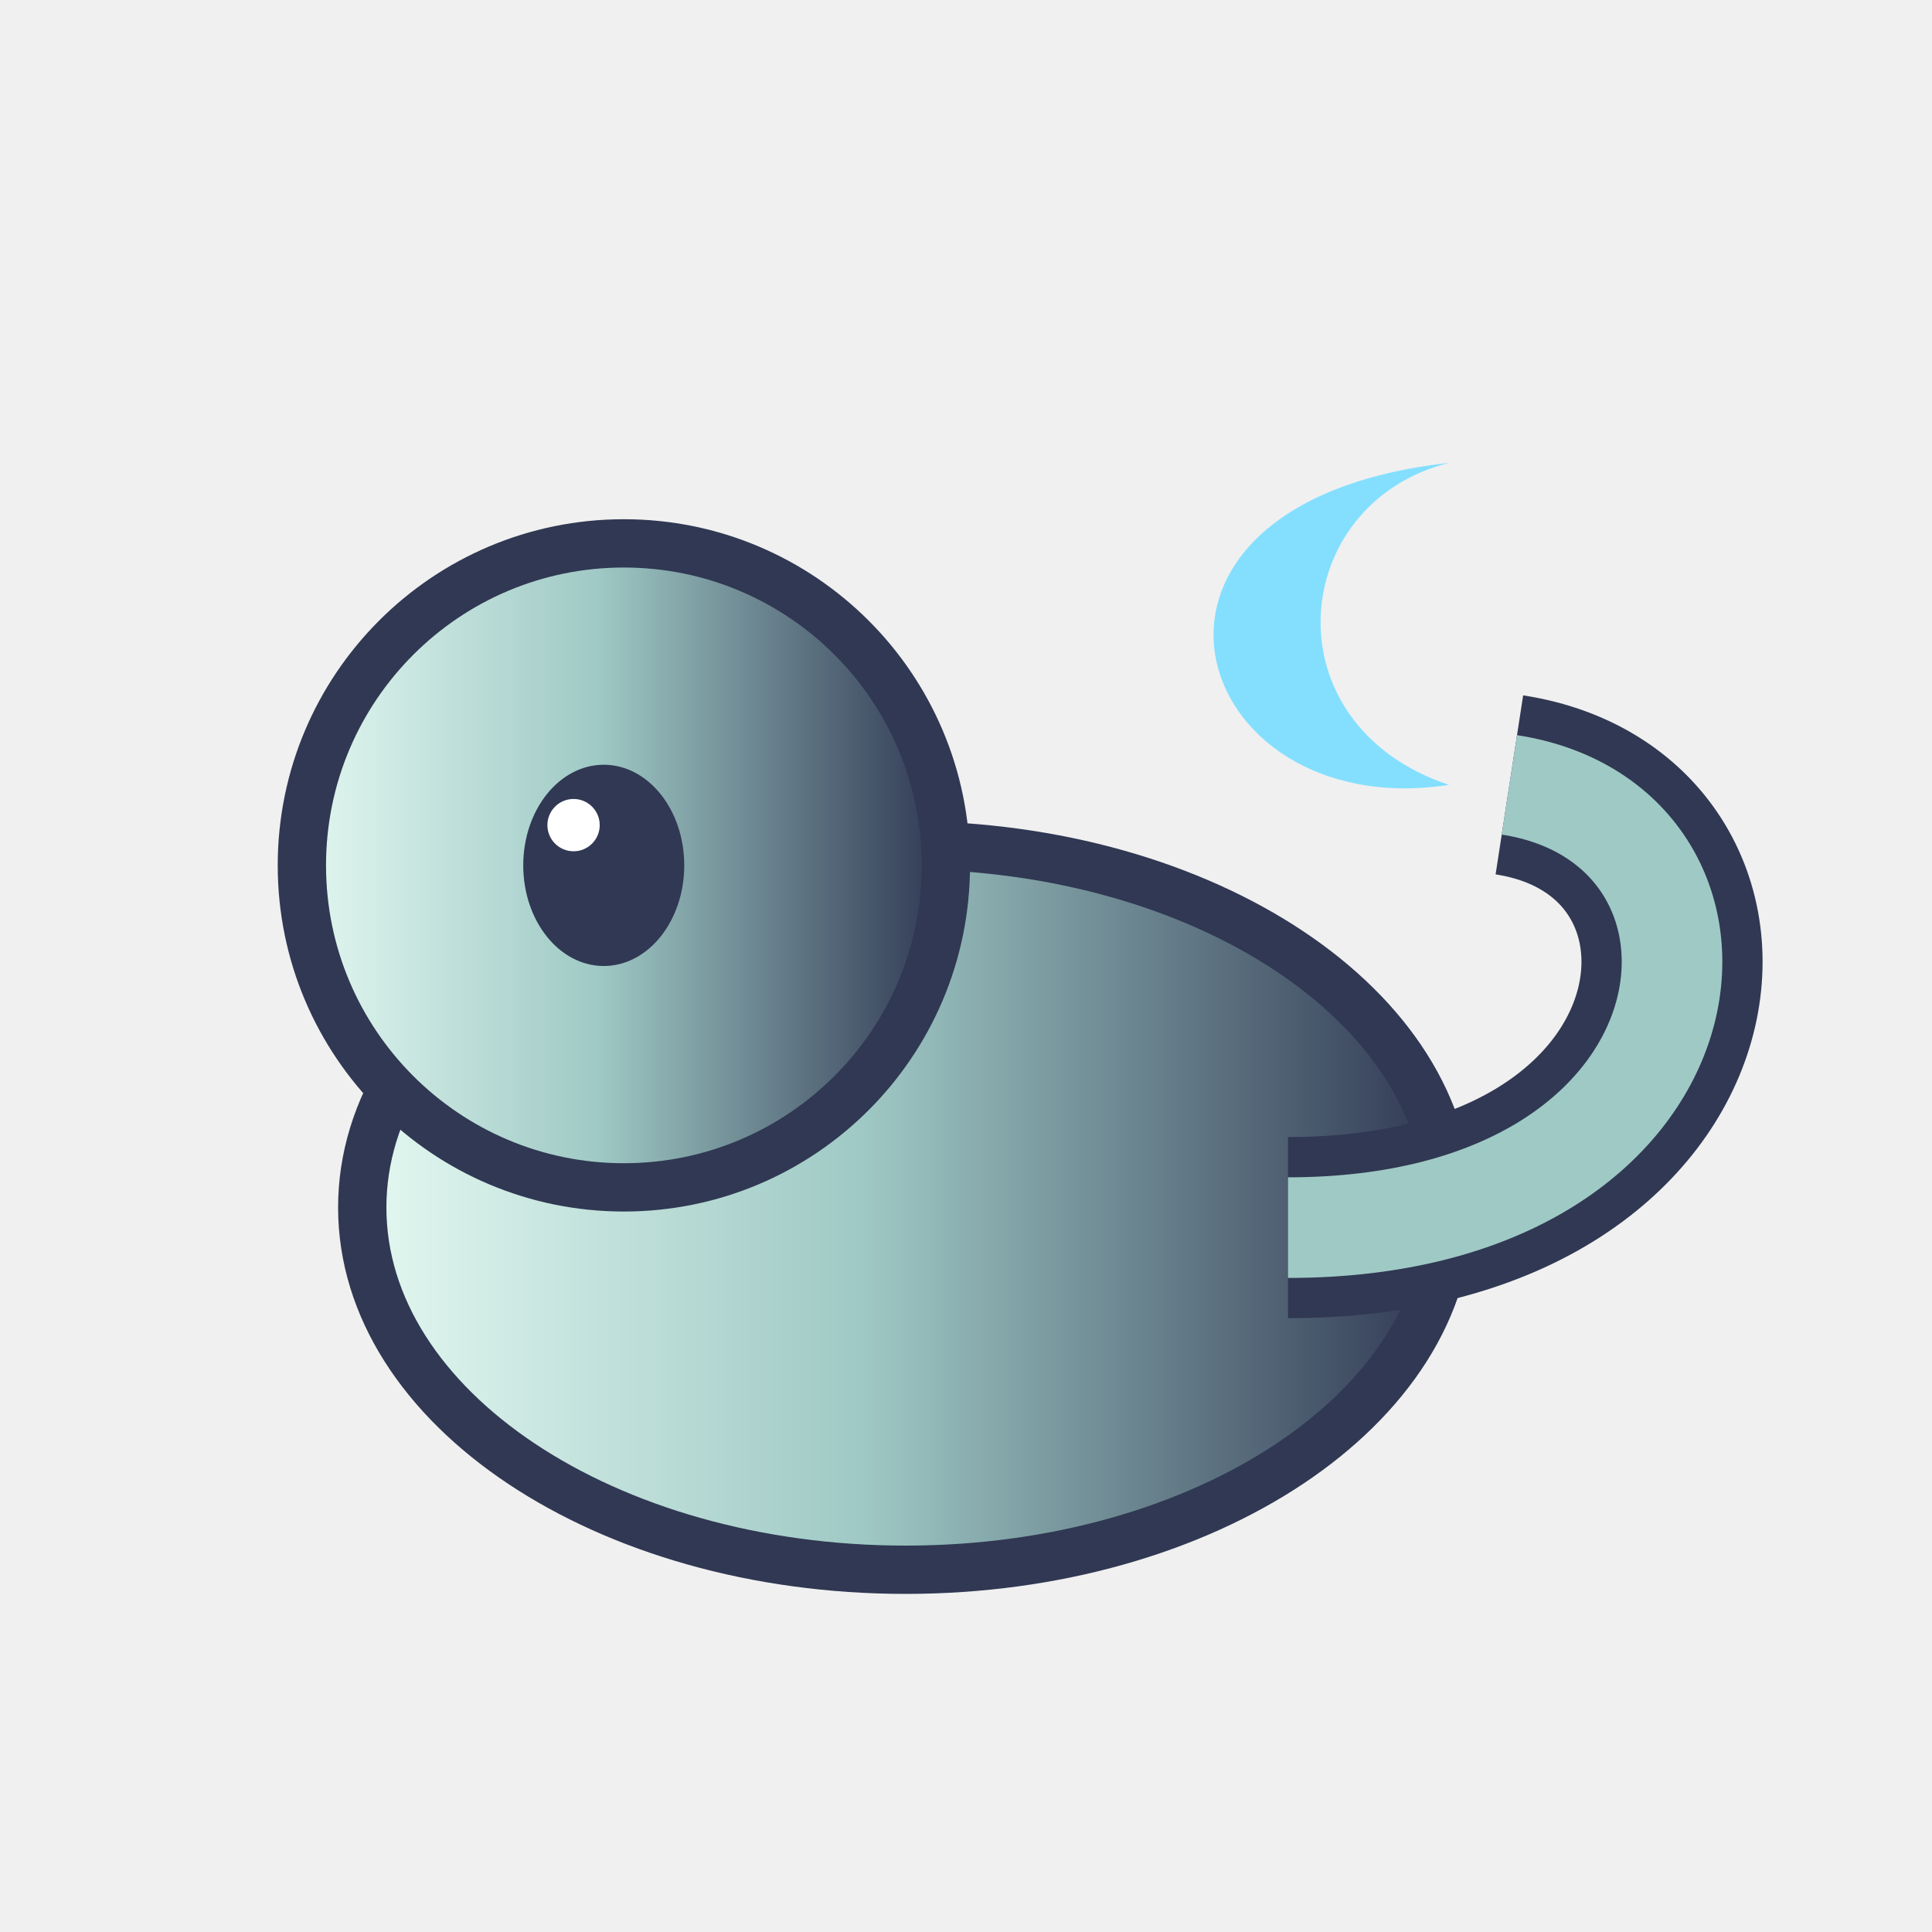
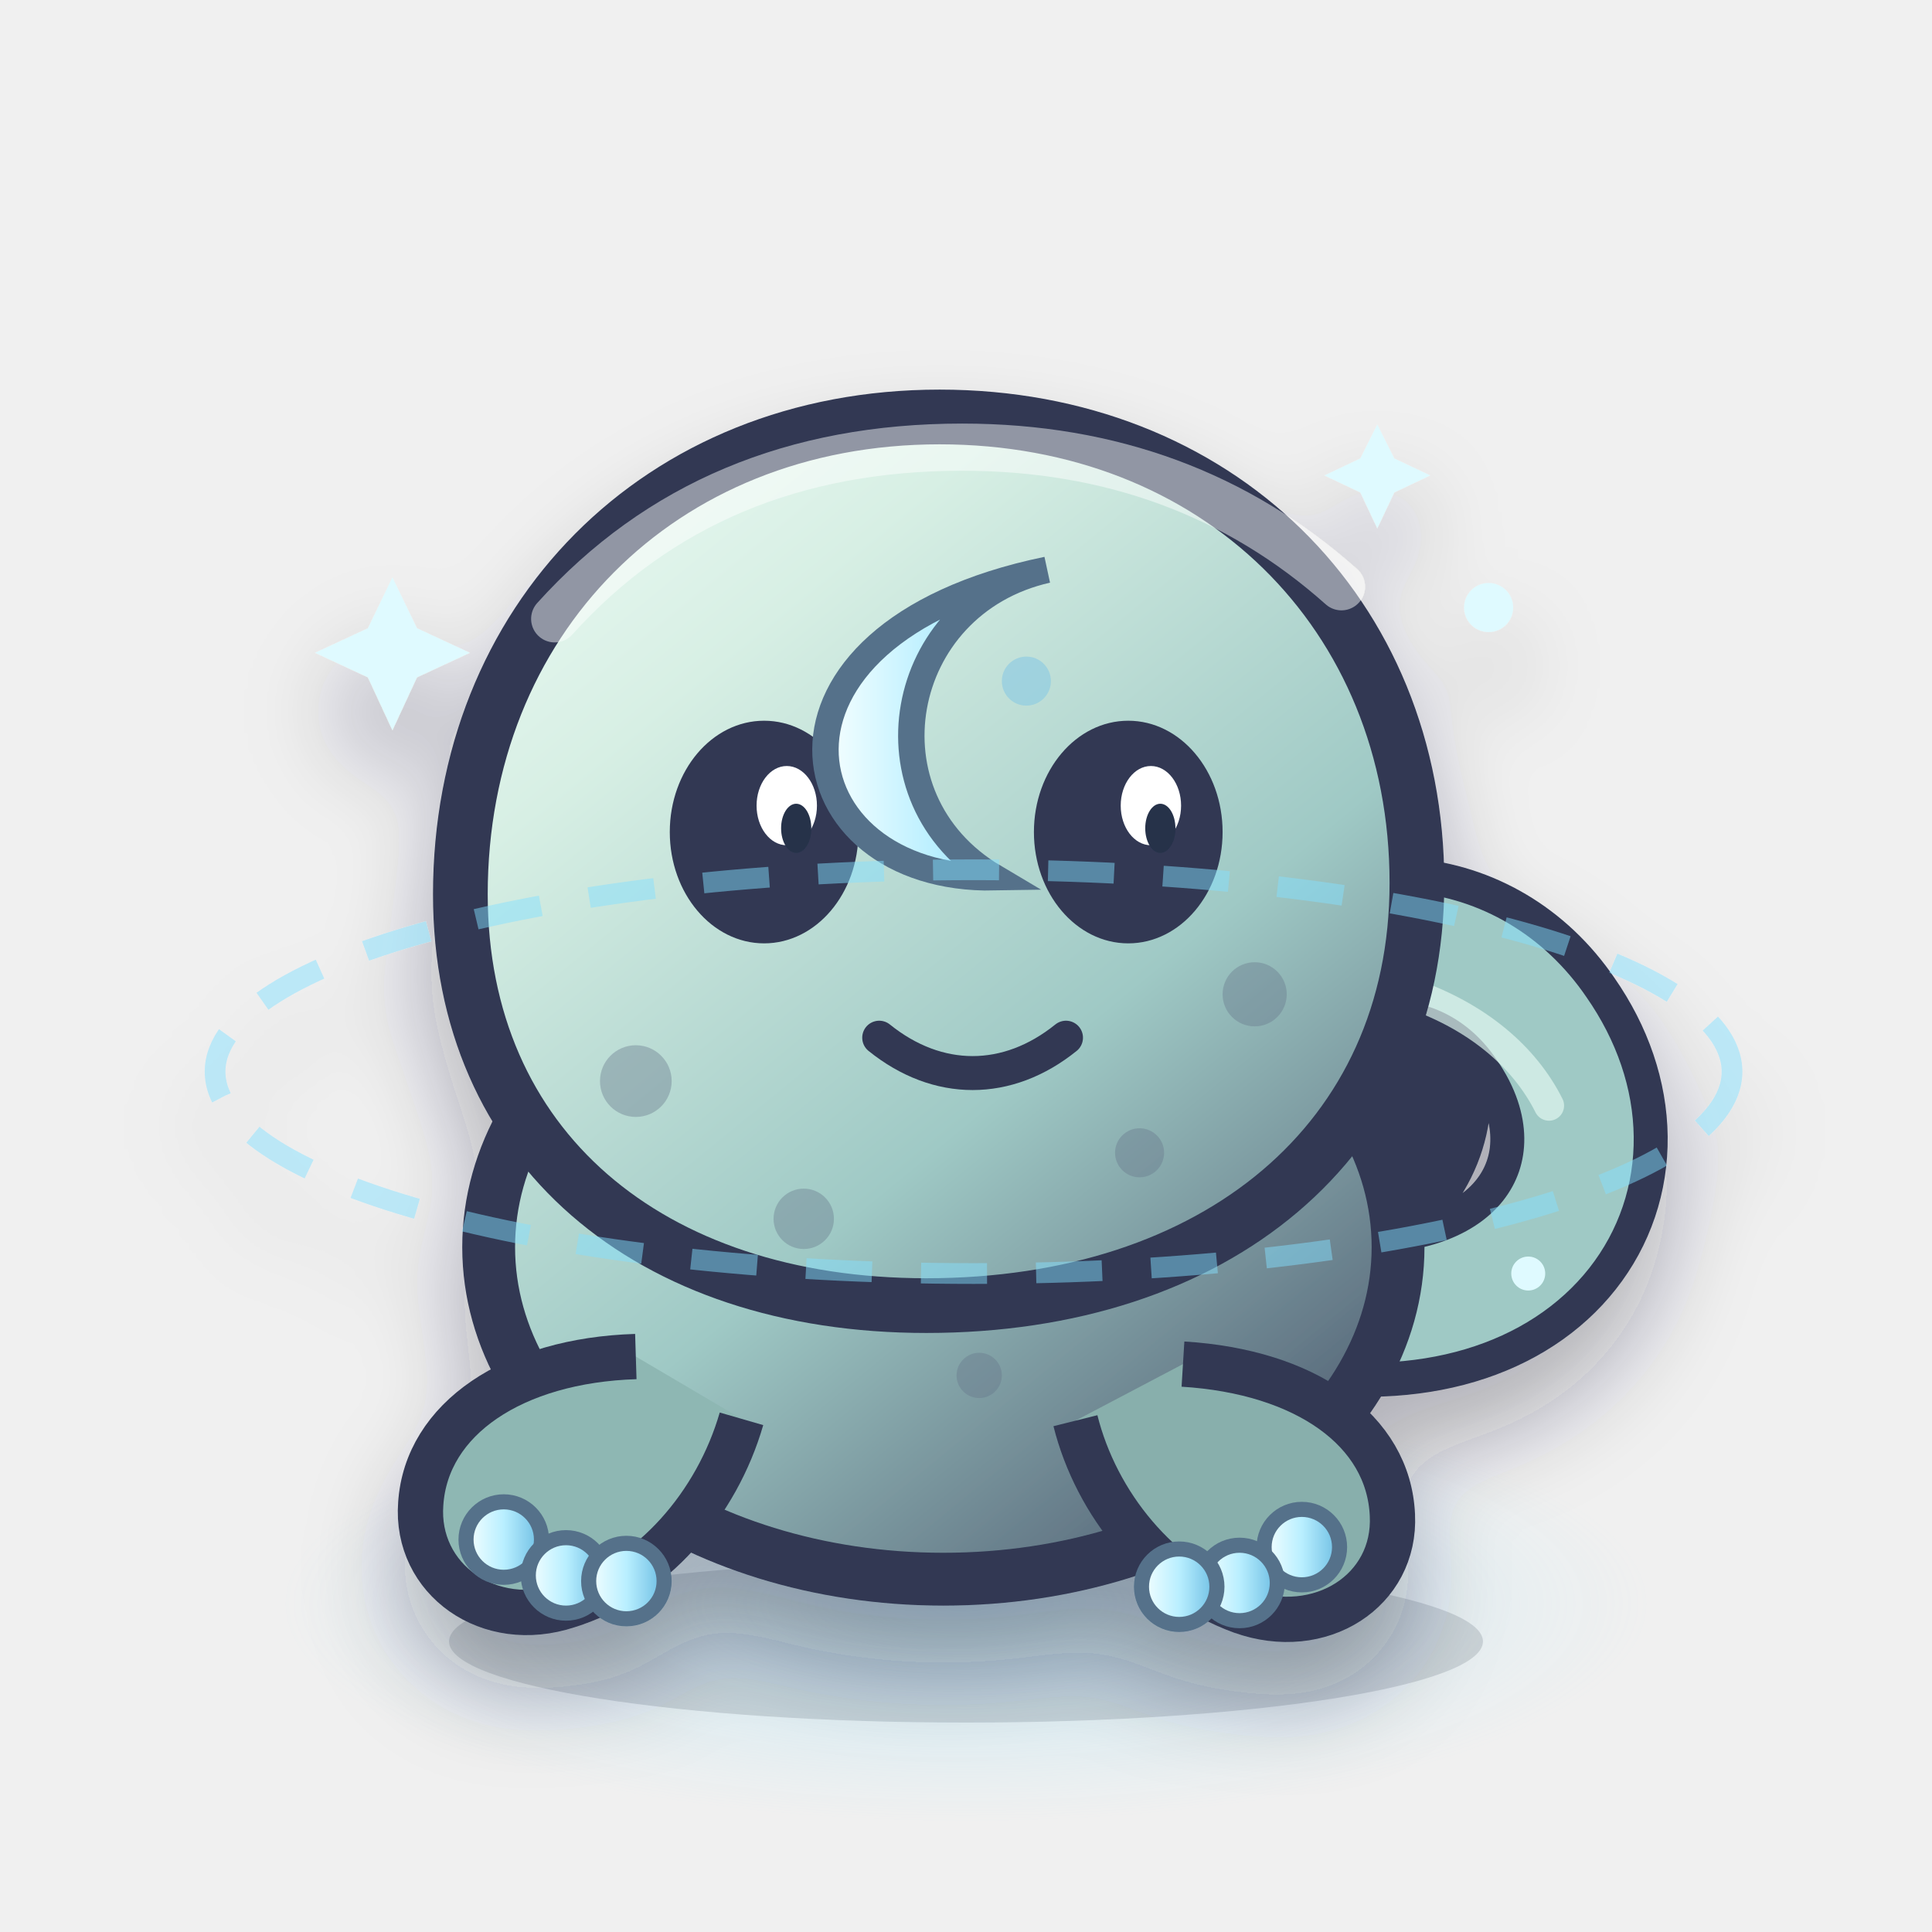
- <svg xmlns="http://www.w3.org/2000/svg" width="1024" height="1024" viewBox="0 0 96 96" role="img" data-looper-id="lokdex:g1:023" data-looper-name="Moon Gecko">
+ <svg xmlns="http://www.w3.org/2000/svg" width="1024" height="1024" viewBox="0 0 1024 1024" role="img" aria-labelledby="title desc" data-looper-id="lokdex:g1:023" data-looper-name="Moon Gecko" data-art-version="2">
  <defs>
-     <linearGradient id="body">
-       <stop offset="0" stop-color="#e2f7f0" />
-       <stop offset=".46" stop-color="#9fc9c5" />
+     <linearGradient id="skin" x1="250" y1="170" x2="790" y2="830" gradientUnits="userSpaceOnUse">
+       <stop stop-color="#f5fffb" />
+       <stop offset=".26" stop-color="#d7efe4" />
+       <stop offset=".58" stop-color="#9fc9c5" />
+       <stop offset=".82" stop-color="#657a88" />
      <stop offset="1" stop-color="#303853" />
    </linearGradient>
+     <linearGradient id="moon">
+       <stop stop-color="#f6ffff" />
+       <stop offset=".5" stop-color="#b9efff" />
+       <stop offset="1" stop-color="#6bbce2" />
+     </linearGradient>
+     <radialGradient id="aura">
+       <stop stop-color="#84dfff" stop-opacity=".34" />
+       <stop offset="1" stop-color="#84dfff" stop-opacity="0" />
+     </radialGradient>
+     <filter id="shadow" x="-30%" y="-30%" width="170%" height="190%">
+       <feDropShadow dx="0" dy="31" stdDeviation="24" flood-color="#1b2437" flood-opacity=".3" />
+     </filter>
  </defs>
-   <ellipse cx="45" cy="60" rx="27" ry="18" fill="url(#body)" stroke="#303853" stroke-width="2.4" />
-   <circle cx="31" cy="43" r="16" fill="url(#body)" stroke="#303853" stroke-width="2.4" />
-   <path d="M64 61c22 0 24-20 11-22" fill="none" stroke="#303853" stroke-width="9" />
-   <path d="M64 61c22 0 24-20 11-22" fill="none" stroke="#9fc9c5" stroke-width="5" />
-   <ellipse cx="30" cy="43" rx="4" ry="5" fill="#303853" />
-   <circle cx="28.5" cy="41" r="1.3" fill="#fff" />
-   <path d="M72 23c-8 2-9 13 0 16-13 2-18-14 0-16Z" fill="#84dfff" />
+   <ellipse cx="512" cy="850" rx="362" ry="116" fill="url(#aura)" />
+   <ellipse cx="512" cy="870" rx="274" ry="43" fill="#263148" opacity=".16" />
+   <g id="character" filter="url(#shadow)">
+     <g id="tail">
+       <path d="M687 690c127 22 183-69 130-145-36-53-105-57-145-15 59-13 91 45 58 85-21 25-57 30-88 19" fill="none" stroke="#303853" stroke-width="94" stroke-linecap="round" />
+       <path d="M687 690c127 22 183-69 130-145-36-53-105-57-145-15" fill="none" stroke="#9fc9c5" stroke-width="58" stroke-linecap="round" />
+       <path d="M749 527c34 12 59 33 72 59" fill="none" stroke="#e2f7f0" stroke-width="16" stroke-linecap="round" opacity=".68" />
+     </g>
+     <ellipse cx="500" cy="661" rx="241" ry="176" fill="url(#skin)" stroke="#303853" stroke-width="28" />
+     <g id="paws">
+       <path d="M337 719c-65 2-111 33-114 78-3 40 36 68 78 54 45-14 79-54 92-99" fill="#8eb7b3" stroke="#303853" stroke-width="24" />
+       <path d="M627 723c65 4 109 35 111 80 2 40-38 66-80 51-44-16-77-57-88-101" fill="#88afac" stroke="#303853" stroke-width="24" />
+     </g>
+     <g id="head">
+       <path d="M244 474c0-145 105-253 254-253 147 0 253 104 253 247 0 137-107 224-260 224-147 0-247-84-247-218Z" fill="url(#skin)" stroke="#303853" stroke-width="29" />
+       <path d="M294 328c55-61 127-91 216-91 79 0 146 25 201 74" fill="none" stroke="#ffffff" stroke-width="25" stroke-linecap="round" opacity=".47" />
+     </g>
+     <g id="face">
+       <ellipse cx="405" cy="441" rx="50" ry="59" fill="#303853" />
+       <ellipse cx="598" cy="441" rx="50" ry="59" fill="#303853" />
+       <ellipse cx="417" cy="427" rx="16" ry="21" fill="#fff" />
+       <ellipse cx="610" cy="427" rx="16" ry="21" fill="#fff" />
+       <ellipse cx="422" cy="439" rx="8" ry="13" fill="#253049" />
+       <ellipse cx="615" cy="439" rx="8" ry="13" fill="#253049" />
+       <path d="M466 550c31 25 68 25 99 0" fill="none" stroke="#303853" stroke-width="18" stroke-linecap="round" />
+     </g>
+     <g id="moon-mark">
+       <path d="M555 302c-80 18-99 121-28 163-111 2-137-129 28-163Z" fill="url(#moon)" stroke="#55718a" stroke-width="14" />
+       <circle cx="544" cy="361" r="13" fill="#8fcce2" opacity=".68" />
+     </g>
+     <g id="craters" fill="#647489" opacity=".38">
+       <circle cx="337" cy="573" r="19" />
+       <circle cx="426" cy="646" r="16" />
+       <circle cx="604" cy="611" r="13" />
+       <circle cx="665" cy="527" r="17" />
+       <circle cx="519" cy="729" r="12" />
+     </g>
+     <g id="glowing-toes" fill="url(#moon)" stroke="#55718a" stroke-width="8">
+       <circle cx="267" cy="816" r="20" />
+       <circle cx="300" cy="835" r="20" />
+       <circle cx="332" cy="838" r="20" />
+       <circle cx="690" cy="820" r="20" />
+       <circle cx="657" cy="839" r="20" />
+       <circle cx="625" cy="841" r="20" />
+     </g>
+     <g id="stars" fill="#dffaff">
+       <path d="m208 306 13 27 28 13-28 13-13 28-13-28-28-13 28-13Z" />
+       <circle cx="789" cy="322" r="13" />
+       <circle cx="810" cy="675" r="9" />
+       <path d="m730 225 9 18 19 9-19 9-9 19-9-19-19-9 19-9Z" />
+     </g>
+     <g id="lunar-ring" fill="none" stroke="#84dfff" opacity=".48">
+       <ellipse cx="516" cy="568" rx="402" ry="107" stroke-width="11" stroke-dasharray="35 26" />
+     </g>
+   </g>
</svg>
